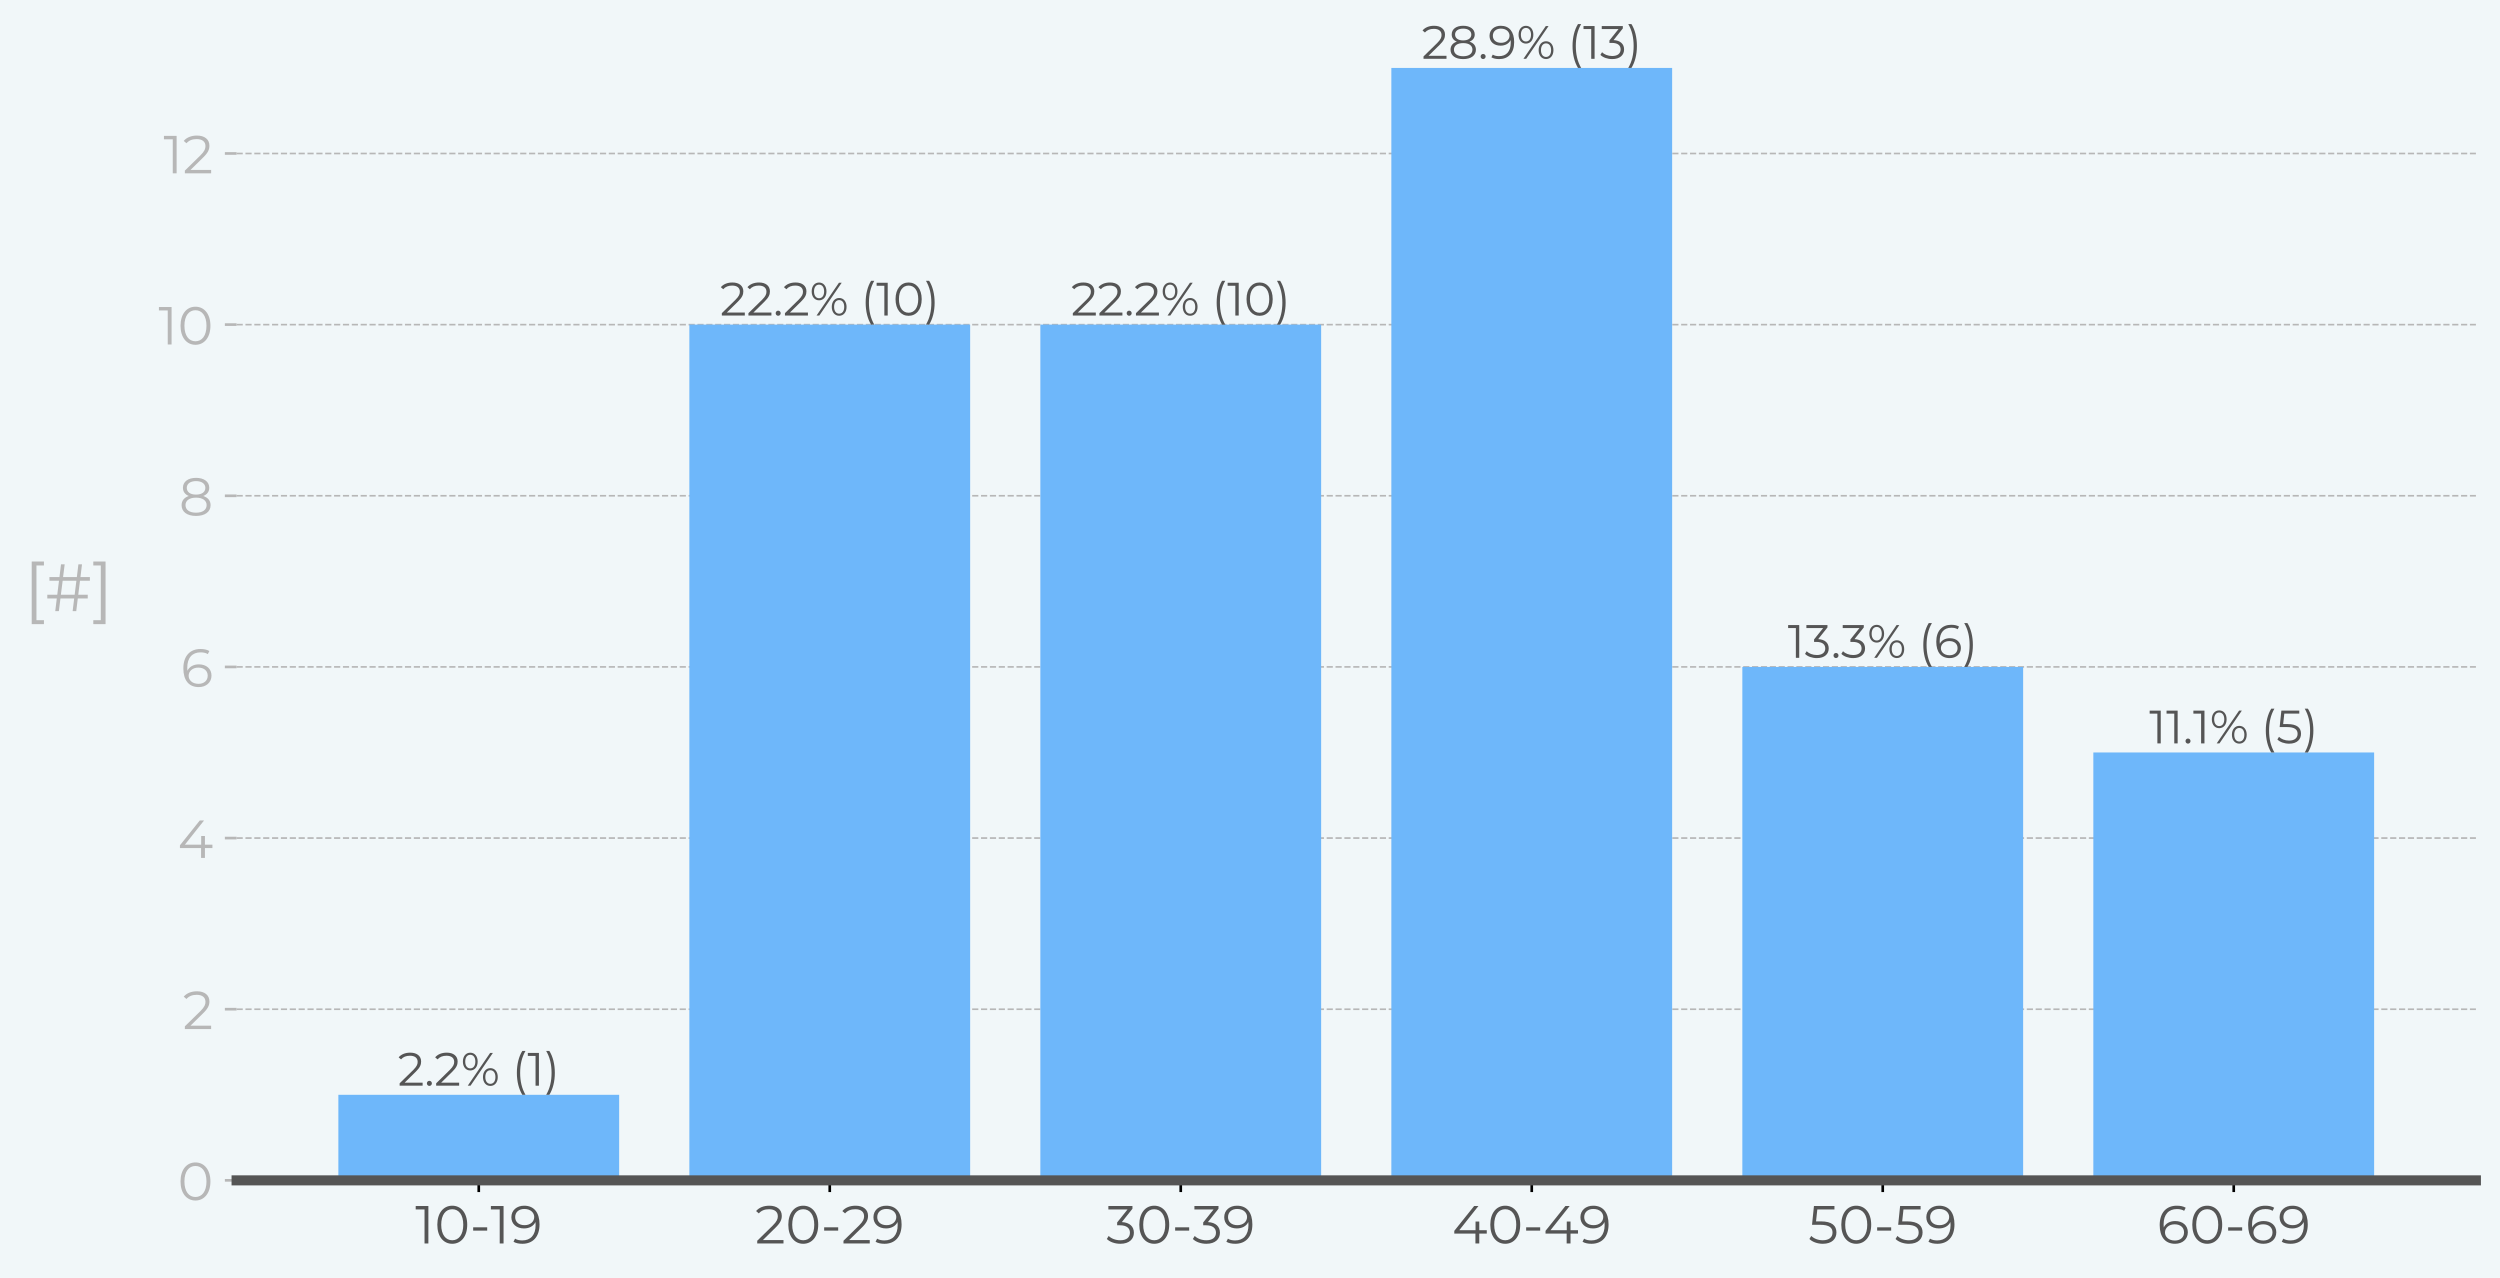
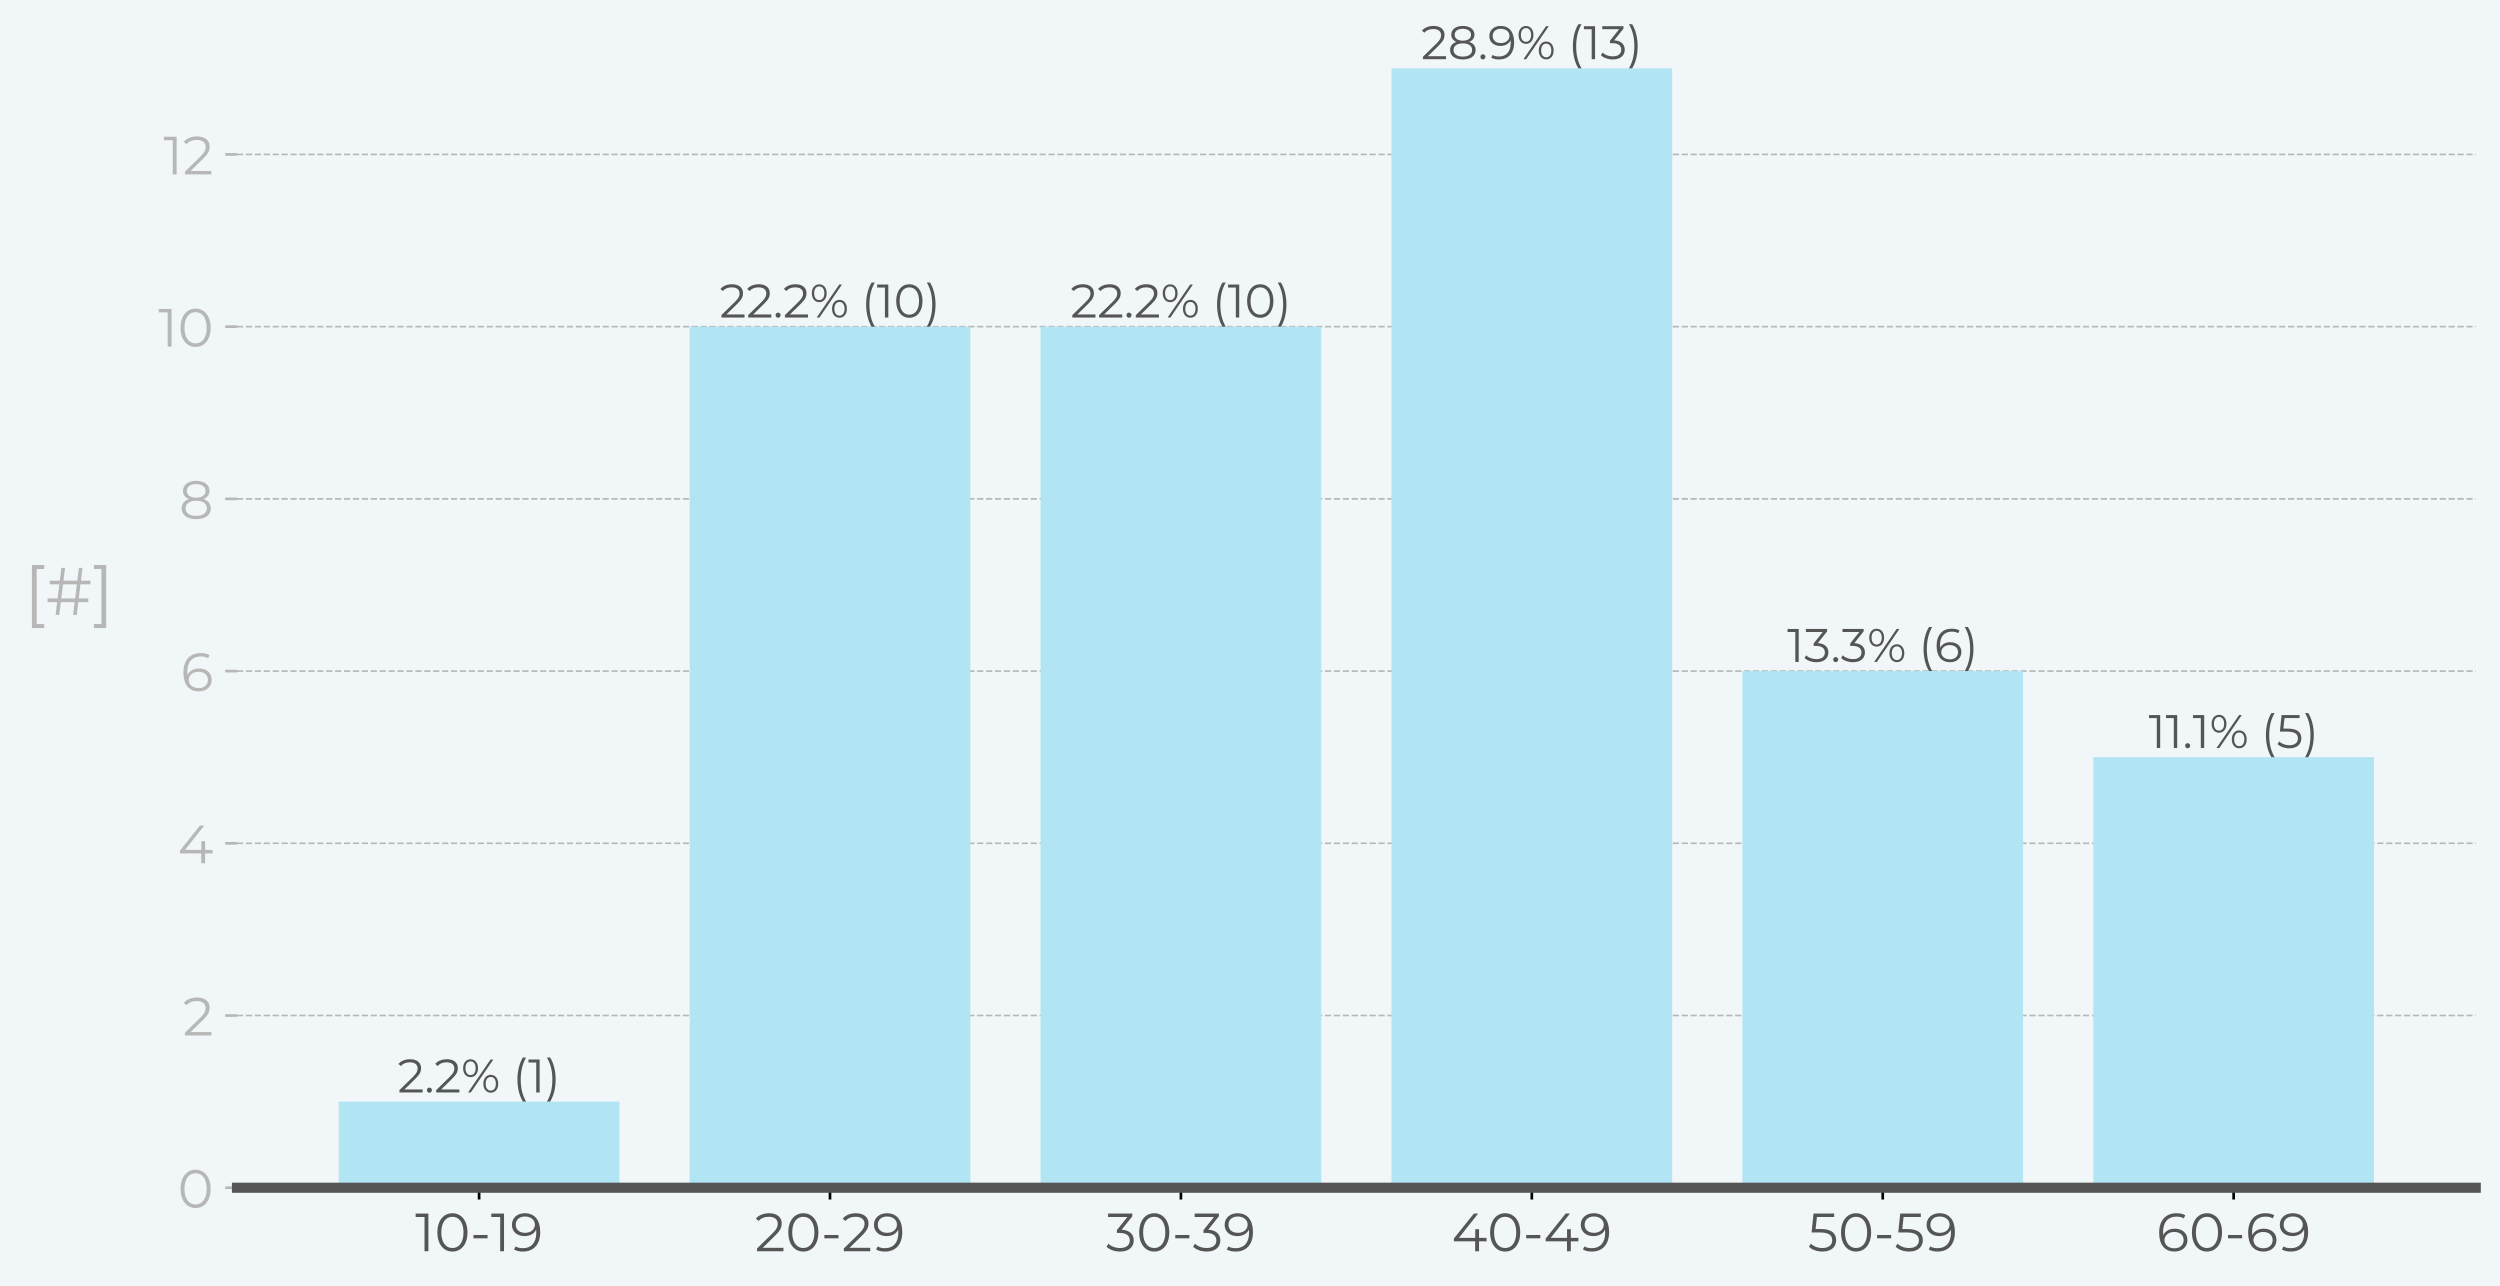
- <svg xmlns="http://www.w3.org/2000/svg" xmlns:xlink="http://www.w3.org/1999/xlink" width="747.539pt" height="382.123pt" viewBox="0 0 747.539 382.123" version="1.1">
+ <svg xmlns="http://www.w3.org/2000/svg" xmlns:xlink="http://www.w3.org/1999/xlink" width="742.895pt" height="382.123pt" viewBox="0 0 742.895 382.123" version="1.1">
  <defs>
    <style type="text/css">*{stroke-linejoin: round; stroke-linecap: butt}</style>
  </defs>
  <g id="figure_1">
    <g id="patch_1">
-       <path d="M 0 382.123  L 747.539 382.123  L 747.539 0  L 0 0  z " style="fill: #f1f7f9" />
+       <path d="M 0 382.123  L 742.895 382.123  L 742.895 0  L 0 0  z " style="fill: #f1f7f9" />
    </g>
    <g id="axes_1">
      <g id="patch_2">
-         <path d="M 70.739 352.945  L 740.339 352.945  L 740.339 20.305  L 70.739 20.305  z " style="fill: #f1f7f9" />
+         <path d="M 70.415 352.945  L 735.695 352.945  L 735.695 20.305  L 70.415 20.305  z " style="fill: #f1f7f9" />
      </g>
      <g id="matplotlib.axis_1">
        <g id="xtick_1">
          <g id="line2d_1">
            <defs>
-               <path id="m349f2c26a5" d="M 0 0  L 0 3.5  " style="stroke: #000000; stroke-width: 0.8" />
+               <path id="m355b41e969" d="M 0 0  L 0 3.5  " style="stroke: #000000; stroke-width: 0.8" />
            </defs>
            <g>
-               <use xlink:href="#m349f2c26a5" x="143.156" y="352.945" style="stroke: #000000; stroke-width: 0.8" />
+               <use xlink:href="#m355b41e969" x="142.365" y="352.945" style="stroke: #000000; stroke-width: 0.8" />
            </g>
          </g>
          <g id="text_1">
-             <g style="fill: #555555" transform="translate(124.1563 371.8178)scale(0.16 -0.16)">
+             <g style="fill: #555555" transform="translate(123.3651 371.8178)scale(0.16 -0.16)">
              <defs>
                <path id="Montserrat-Regular-31" d="M 58 4480  L 58 4070  L 1114 4070  L 1114 0  L 1574 0  L 1574 4480  L 58 4480  z " transform="scale(0.015625)" />
                <path id="Montserrat-Regular-30" d="M 2118 -38  C 3155 -38 3910 813 3910 2240  C 3910 3667 3155 4518 2118 4518  C 1082 4518 333 3667 333 2240  C 333 813 1082 -38 2118 -38  z M 2118 384  C 1338 384 800 1043 800 2240  C 800 3437 1338 4096 2118 4096  C 2899 4096 3437 3437 3437 2240  C 3437 1043 2899 384 2118 384  z " transform="scale(0.015625)" />
                <path id="Montserrat-Regular-2d" d="M 384 1536  L 2061 1536  L 2061 1933  L 384 1933  L 384 1536  z " transform="scale(0.015625)" />
                <path id="Montserrat-Regular-39" d="M 1728 4518  C 858 4518 198 3981 198 3142  C 198 2323 819 1798 1709 1798  C 2330 1798 2854 2074 3078 2566  C 3091 2432 3098 2304 3098 2202  C 3098 986 2477 365 1510 365  C 1178 365 870 422 640 576  L 454 205  C 736 32 1114 -38 1517 -38  C 2733 -38 3565 755 3565 2278  C 3565 3693 2918 4518 1728 4518  z M 1779 2189  C 1088 2189 653 2566 653 3155  C 653 3750 1101 4128 1747 4128  C 2522 4128 2931 3661 2931 3168  C 2931 2611 2464 2189 1779 2189  z " transform="scale(0.015625)" />
              </defs>
              <use xlink:href="#Montserrat-Regular-31" />
              <use xlink:href="#Montserrat-Regular-30" x="36.1" />
              <use xlink:href="#Montserrat-Regular-2d" x="102.3" />
              <use xlink:href="#Montserrat-Regular-31" x="140.5" />
              <use xlink:href="#Montserrat-Regular-39" x="176.6" />
            </g>
          </g>
        </g>
        <g id="xtick_2">
          <g id="line2d_2">
            <g>
-               <use xlink:href="#m349f2c26a5" x="248.109" y="352.945" style="stroke: #000000; stroke-width: 0.8" />
+               <use xlink:href="#m355b41e969" x="246.641" y="352.945" style="stroke: #000000; stroke-width: 0.8" />
            </g>
          </g>
          <g id="text_2">
-             <g style="fill: #555555" transform="translate(225.7968 371.8178)scale(0.16 -0.16)">
+             <g style="fill: #555555" transform="translate(224.3285 371.8178)scale(0.16 -0.16)">
              <defs>
                <path id="Montserrat-Regular-32" d="M 928 410  L 2451 1907  C 3053 2496 3187 2880 3187 3309  C 3187 4058 2611 4518 1702 4518  C 1018 4518 461 4288 115 3878  L 442 3597  C 736 3936 1139 4096 1664 4096  C 2349 4096 2714 3776 2714 3258  C 2714 2950 2618 2650 2112 2150  L 250 326  L 250 0  L 3392 0  L 3392 410  L 928 410  z " transform="scale(0.015625)" />
              </defs>
              <use xlink:href="#Montserrat-Regular-32" />
              <use xlink:href="#Montserrat-Regular-30" x="56.8" />
              <use xlink:href="#Montserrat-Regular-2d" x="123" />
              <use xlink:href="#Montserrat-Regular-32" x="161.2" />
              <use xlink:href="#Montserrat-Regular-39" x="218" />
            </g>
          </g>
        </g>
        <g id="xtick_3">
          <g id="line2d_3">
            <g>
-               <use xlink:href="#m349f2c26a5" x="353.062" y="352.945" style="stroke: #000000; stroke-width: 0.8" />
+               <use xlink:href="#m355b41e969" x="350.917" y="352.945" style="stroke: #000000; stroke-width: 0.8" />
            </g>
          </g>
          <g id="text_3">
-             <g style="fill: #555555" transform="translate(330.8123 371.8178)scale(0.16 -0.16)">
+             <g style="fill: #555555" transform="translate(328.6668 371.8178)scale(0.16 -0.16)">
              <defs>
                <path id="Montserrat-Regular-33" d="M 1856 2560  L 3123 4154  L 3123 4480  L 243 4480  L 243 4070  L 2534 4070  L 1293 2515  L 1293 2176  L 1613 2176  C 2445 2176 2822 1824 2822 1286  C 2822 730 2413 384 1670 384  C 1088 384 570 602 282 902  L 58 538  C 403 186 1024 -38 1670 -38  C 2752 -38 3296 538 3296 1286  C 3296 2003 2816 2509 1856 2560  z " transform="scale(0.015625)" />
              </defs>
              <use xlink:href="#Montserrat-Regular-33" />
              <use xlink:href="#Montserrat-Regular-30" x="56.4" />
              <use xlink:href="#Montserrat-Regular-2d" x="122.6" />
              <use xlink:href="#Montserrat-Regular-33" x="160.8" />
              <use xlink:href="#Montserrat-Regular-39" x="217.2" />
            </g>
          </g>
        </g>
        <g id="xtick_4">
          <g id="line2d_4">
            <g>
-               <use xlink:href="#m349f2c26a5" x="458.015" y="352.945" style="stroke: #000000; stroke-width: 0.8" />
+               <use xlink:href="#m355b41e969" x="455.193" y="352.945" style="stroke: #000000; stroke-width: 0.8" />
            </g>
          </g>
          <g id="text_4">
-             <g style="fill: #555555" transform="translate(434.2152 371.8178)scale(0.16 -0.16)">
+             <g style="fill: #555555" transform="translate(431.3927 371.8178)scale(0.16 -0.16)">
              <defs>
                <path id="Montserrat-Regular-34" d="M 4141 1587  L 3245 1587  L 3245 2624  L 2797 2624  L 2797 1587  L 851 1587  L 3142 4480  L 2630 4480  L 256 1510  L 256 1178  L 2784 1178  L 2784 0  L 3245 0  L 3245 1178  L 4141 1178  L 4141 1587  z " transform="scale(0.015625)" />
              </defs>
              <use xlink:href="#Montserrat-Regular-34" />
              <use xlink:href="#Montserrat-Regular-30" x="66.1" />
              <use xlink:href="#Montserrat-Regular-2d" x="132.3" />
              <use xlink:href="#Montserrat-Regular-34" x="170.5" />
              <use xlink:href="#Montserrat-Regular-39" x="236.6" />
            </g>
          </g>
        </g>
        <g id="xtick_5">
          <g id="line2d_5">
            <g>
-               <use xlink:href="#m349f2c26a5" x="562.968" y="352.945" style="stroke: #000000; stroke-width: 0.8" />
+               <use xlink:href="#m355b41e969" x="559.469" y="352.945" style="stroke: #000000; stroke-width: 0.8" />
            </g>
          </g>
          <g id="text_5">
-             <g style="fill: #555555" transform="translate(540.6882 371.8178)scale(0.16 -0.16)">
+             <g style="fill: #555555" transform="translate(537.1885 371.8178)scale(0.16 -0.16)">
              <defs>
                <path id="Montserrat-Regular-35" d="M 1510 2643  L 934 2643  L 1088 4070  L 3136 4070  L 3136 4480  L 685 4480  L 454 2234  L 1408 2234  C 2547 2234 2906 1875 2906 1299  C 2906 755 2502 384 1741 384  C 1165 384 653 602 365 902  L 141 538  C 486 186 1101 -38 1747 -38  C 2842 -38 3373 557 3373 1318  C 3373 2112 2861 2643 1510 2643  z " transform="scale(0.015625)" />
              </defs>
              <use xlink:href="#Montserrat-Regular-35" />
              <use xlink:href="#Montserrat-Regular-30" x="56.6" />
              <use xlink:href="#Montserrat-Regular-2d" x="122.8" />
              <use xlink:href="#Montserrat-Regular-35" x="161" />
              <use xlink:href="#Montserrat-Regular-39" x="217.6" />
            </g>
          </g>
        </g>
        <g id="xtick_6">
          <g id="line2d_6">
            <g>
-               <use xlink:href="#m349f2c26a5" x="667.921" y="352.945" style="stroke: #000000; stroke-width: 0.8" />
+               <use xlink:href="#m355b41e969" x="663.744" y="352.945" style="stroke: #000000; stroke-width: 0.8" />
            </g>
          </g>
          <g id="text_6">
-             <g style="fill: #555555" transform="translate(644.9512 371.8178)scale(0.16 -0.16)">
+             <g style="fill: #555555" transform="translate(640.7744 371.8178)scale(0.16 -0.16)">
              <defs>
                <path id="Montserrat-Regular-36" d="M 2189 2682  C 1568 2682 1043 2406 819 1914  C 806 2048 800 2176 800 2278  C 800 3494 1421 4115 2387 4115  C 2720 4115 3027 4058 3258 3904  L 3443 4275  C 3162 4448 2784 4518 2381 4518  C 1165 4518 333 3725 333 2202  C 333 787 979 -38 2170 -38  C 3040 -38 3699 499 3699 1338  C 3699 2157 3078 2682 2189 2682  z M 2150 352  C 1376 352 966 819 966 1312  C 966 1869 1434 2291 2118 2291  C 2810 2291 3245 1914 3245 1325  C 3245 730 2797 352 2150 352  z " transform="scale(0.015625)" />
              </defs>
              <use xlink:href="#Montserrat-Regular-36" />
              <use xlink:href="#Montserrat-Regular-30" x="60.9" />
              <use xlink:href="#Montserrat-Regular-2d" x="127.1" />
              <use xlink:href="#Montserrat-Regular-36" x="165.3" />
              <use xlink:href="#Montserrat-Regular-39" x="226.2" />
            </g>
          </g>
        </g>
      </g>
      <g id="matplotlib.axis_2">
        <g id="ytick_1">
          <g id="line2d_7">
-             <path d="M 70.739 352.945  L 740.339 352.945  " clip-path="url(#p6c3ada5a28)" style="fill: none; stroke-dasharray: 1.85,0.8; stroke-dashoffset: 0; stroke: #b7b7b7; stroke-width: 0.5" />
+             <path d="M 70.415 352.945  L 735.695 352.945  " clip-path="url(#p1ce0308898)" style="fill: none; stroke-dasharray: 1.85,0.8; stroke-dashoffset: 0; stroke: #b7b7b7; stroke-width: 0.5" />
          </g>
          <g id="line2d_8">
            <defs>
-               <path id="ma777ca2f01" d="M 0 0  L -3.5 0  " style="stroke: #b7b7b7; stroke-width: 0.8" />
+               <path id="m60ea55e993" d="M 0 0  L -3.5 0  " style="stroke: #b7b7b7; stroke-width: 0.8" />
            </defs>
            <g>
-               <use xlink:href="#ma777ca2f01" x="70.739" y="352.945" style="fill: #b7b7b7; stroke: #b7b7b7; stroke-width: 0.8" />
+               <use xlink:href="#m60ea55e993" x="70.415" y="352.945" style="fill: #b7b7b7; stroke: #b7b7b7; stroke-width: 0.8" />
            </g>
          </g>
          <g id="text_7">
-             <g style="fill: #b7b7b7" transform="translate(53.14625 358.8816)scale(0.16 -0.16)">
+             <g style="fill: #b7b7b7" transform="translate(52.82225 358.8816)scale(0.16 -0.16)">
              <use xlink:href="#Montserrat-Regular-30" />
            </g>
          </g>
        </g>
        <g id="ytick_2">
          <g id="line2d_9">
-             <path d="M 70.739 301.77  L 740.339 301.77  " clip-path="url(#p6c3ada5a28)" style="fill: none; stroke-dasharray: 1.85,0.8; stroke-dashoffset: 0; stroke: #b7b7b7; stroke-width: 0.5" />
+             <path d="M 70.415 301.77  L 735.695 301.77  " clip-path="url(#p1ce0308898)" style="fill: none; stroke-dasharray: 1.85,0.8; stroke-dashoffset: 0; stroke: #b7b7b7; stroke-width: 0.5" />
          </g>
          <g id="line2d_10">
            <g>
-               <use xlink:href="#ma777ca2f01" x="70.739" y="301.77" style="fill: #b7b7b7; stroke: #b7b7b7; stroke-width: 0.8" />
+               <use xlink:href="#m60ea55e993" x="70.415" y="301.77" style="fill: #b7b7b7; stroke: #b7b7b7; stroke-width: 0.8" />
            </g>
          </g>
          <g id="text_8">
-             <g style="fill: #b7b7b7" transform="translate(54.65125 307.7062)scale(0.16 -0.16)">
+             <g style="fill: #b7b7b7" transform="translate(54.32725 307.7062)scale(0.16 -0.16)">
              <use xlink:href="#Montserrat-Regular-32" />
            </g>
          </g>
        </g>
        <g id="ytick_3">
          <g id="line2d_11">
-             <path d="M 70.739 250.595  L 740.339 250.595  " clip-path="url(#p6c3ada5a28)" style="fill: none; stroke-dasharray: 1.85,0.8; stroke-dashoffset: 0; stroke: #b7b7b7; stroke-width: 0.5" />
+             <path d="M 70.415 250.595  L 735.695 250.595  " clip-path="url(#p1ce0308898)" style="fill: none; stroke-dasharray: 1.85,0.8; stroke-dashoffset: 0; stroke: #b7b7b7; stroke-width: 0.5" />
          </g>
          <g id="line2d_12">
            <g>
-               <use xlink:href="#ma777ca2f01" x="70.739" y="250.595" style="fill: #b7b7b7; stroke: #b7b7b7; stroke-width: 0.8" />
+               <use xlink:href="#m60ea55e993" x="70.415" y="250.595" style="fill: #b7b7b7; stroke: #b7b7b7; stroke-width: 0.8" />
            </g>
          </g>
          <g id="text_9">
-             <g style="fill: #b7b7b7" transform="translate(53.16375 256.5308)scale(0.16 -0.16)">
+             <g style="fill: #b7b7b7" transform="translate(52.83975 256.5308)scale(0.16 -0.16)">
              <use xlink:href="#Montserrat-Regular-34" />
            </g>
          </g>
        </g>
        <g id="ytick_4">
          <g id="line2d_13">
-             <path d="M 70.739 199.419  L 740.339 199.419  " clip-path="url(#p6c3ada5a28)" style="fill: none; stroke-dasharray: 1.85,0.8; stroke-dashoffset: 0; stroke: #b7b7b7; stroke-width: 0.5" />
+             <path d="M 70.415 199.419  L 735.695 199.419  " clip-path="url(#p1ce0308898)" style="fill: none; stroke-dasharray: 1.85,0.8; stroke-dashoffset: 0; stroke: #b7b7b7; stroke-width: 0.5" />
          </g>
          <g id="line2d_14">
            <g>
-               <use xlink:href="#ma777ca2f01" x="70.739" y="199.419" style="fill: #b7b7b7; stroke: #b7b7b7; stroke-width: 0.8" />
+               <use xlink:href="#m60ea55e993" x="70.415" y="199.419" style="fill: #b7b7b7; stroke: #b7b7b7; stroke-width: 0.8" />
            </g>
          </g>
          <g id="text_10">
-             <g style="fill: #b7b7b7" transform="translate(53.99375 205.3554)scale(0.16 -0.16)">
+             <g style="fill: #b7b7b7" transform="translate(53.66975 205.3554)scale(0.16 -0.16)">
              <use xlink:href="#Montserrat-Regular-36" />
            </g>
          </g>
        </g>
        <g id="ytick_5">
          <g id="line2d_15">
-             <path d="M 70.739 148.244  L 740.339 148.244  " clip-path="url(#p6c3ada5a28)" style="fill: none; stroke-dasharray: 1.85,0.8; stroke-dashoffset: 0; stroke: #b7b7b7; stroke-width: 0.5" />
+             <path d="M 70.415 148.244  L 735.695 148.244  " clip-path="url(#p1ce0308898)" style="fill: none; stroke-dasharray: 1.85,0.8; stroke-dashoffset: 0; stroke: #b7b7b7; stroke-width: 0.5" />
          </g>
          <g id="line2d_16">
            <g>
-               <use xlink:href="#ma777ca2f01" x="70.739" y="148.244" style="fill: #b7b7b7; stroke: #b7b7b7; stroke-width: 0.8" />
+               <use xlink:href="#m60ea55e993" x="70.415" y="148.244" style="fill: #b7b7b7; stroke: #b7b7b7; stroke-width: 0.8" />
            </g>
          </g>
          <g id="text_11">
-             <g style="fill: #b7b7b7" transform="translate(53.53125 154.18)scale(0.16 -0.16)">
+             <g style="fill: #b7b7b7" transform="translate(53.20725 154.18)scale(0.16 -0.16)">
              <defs>
                <path id="Montserrat-Regular-38" d="M 2899 2349  C 3360 2528 3616 2867 3616 3334  C 3616 4064 2982 4518 2035 4518  C 1088 4518 467 4064 467 3334  C 467 2867 717 2528 1171 2349  C 614 2163 307 1786 307 1248  C 307 454 960 -38 2035 -38  C 3104 -38 3776 454 3776 1248  C 3776 1779 3462 2163 2899 2349  z M 928 3322  C 928 3821 1357 4128 2035 4128  C 2707 4128 3149 3821 3149 3315  C 3149 2829 2733 2515 2035 2515  C 1338 2515 928 2829 928 3322  z M 2035 352  C 1242 352 774 698 774 1254  C 774 1805 1242 2150 2035 2150  C 2829 2150 3302 1805 3302 1254  C 3302 698 2829 352 2035 352  z " transform="scale(0.015625)" />
              </defs>
              <use xlink:href="#Montserrat-Regular-38" />
            </g>
          </g>
        </g>
        <g id="ytick_6">
          <g id="line2d_17">
-             <path d="M 70.739 97.068  L 740.339 97.068  " clip-path="url(#p6c3ada5a28)" style="fill: none; stroke-dasharray: 1.85,0.8; stroke-dashoffset: 0; stroke: #b7b7b7; stroke-width: 0.5" />
+             <path d="M 70.415 97.068  L 735.695 97.068  " clip-path="url(#p1ce0308898)" style="fill: none; stroke-dasharray: 1.85,0.8; stroke-dashoffset: 0; stroke: #b7b7b7; stroke-width: 0.5" />
          </g>
          <g id="line2d_18">
            <g>
-               <use xlink:href="#ma777ca2f01" x="70.739" y="97.068" style="fill: #b7b7b7; stroke: #b7b7b7; stroke-width: 0.8" />
+               <use xlink:href="#m60ea55e993" x="70.415" y="97.068" style="fill: #b7b7b7; stroke: #b7b7b7; stroke-width: 0.8" />
            </g>
          </g>
          <g id="text_12">
-             <g style="fill: #b7b7b7" transform="translate(47.37125 103.0046)scale(0.16 -0.16)">
+             <g style="fill: #b7b7b7" transform="translate(47.04725 103.0046)scale(0.16 -0.16)">
              <use xlink:href="#Montserrat-Regular-31" />
              <use xlink:href="#Montserrat-Regular-30" x="36.1" />
            </g>
          </g>
        </g>
        <g id="ytick_7">
          <g id="line2d_19">
-             <path d="M 70.739 45.893  L 740.339 45.893  " clip-path="url(#p6c3ada5a28)" style="fill: none; stroke-dasharray: 1.85,0.8; stroke-dashoffset: 0; stroke: #b7b7b7; stroke-width: 0.5" />
+             <path d="M 70.415 45.893  L 735.695 45.893  " clip-path="url(#p1ce0308898)" style="fill: none; stroke-dasharray: 1.85,0.8; stroke-dashoffset: 0; stroke: #b7b7b7; stroke-width: 0.5" />
          </g>
          <g id="line2d_20">
            <g>
-               <use xlink:href="#ma777ca2f01" x="70.739" y="45.893" style="fill: #b7b7b7; stroke: #b7b7b7; stroke-width: 0.8" />
+               <use xlink:href="#m60ea55e993" x="70.415" y="45.893" style="fill: #b7b7b7; stroke: #b7b7b7; stroke-width: 0.8" />
            </g>
          </g>
          <g id="text_13">
-             <g style="fill: #b7b7b7" transform="translate(48.87625 51.82926)scale(0.16 -0.16)">
+             <g style="fill: #b7b7b7" transform="translate(48.55225 51.82926)scale(0.16 -0.16)">
              <use xlink:href="#Montserrat-Regular-31" />
              <use xlink:href="#Montserrat-Regular-32" x="36.1" />
            </g>
          </g>
        </g>
        <g id="text_14">
          <g style="fill: #b7b7b7" transform="translate(7.2 182.7441)scale(0.2 -0.2)">
            <defs>
              <path id="Montserrat-Regular-5b" d="M 730 -1242  L 1901 -1242  L 1901 -864  L 1184 -864  L 1184 4371  L 1901 4371  L 1901 4749  L 730 4749  L 730 -1242  z " transform="scale(0.015625)" />
              <path id="Montserrat-Regular-23" d="M 4262 2912  L 4262 3264  L 3360 3264  L 3507 4480  L 3162 4480  L 3014 3264  L 1696 3264  L 1850 4480  L 1498 4480  L 1350 3264  L 390 3264  L 390 2912  L 1306 2912  L 1139 1568  L 186 1568  L 186 1216  L 1094 1216  L 947 0  L 1293 0  L 1446 1216  L 2758 1216  L 2611 0  L 2957 0  L 3104 1216  L 4058 1216  L 4058 1568  L 3149 1568  L 3315 2912  L 4262 2912  z M 2803 1568  L 1485 1568  L 1658 2912  L 2970 2912  L 2803 1568  z " transform="scale(0.015625)" />
              <path id="Montserrat-Regular-5d" d="M 1306 -1242  L 1306 4749  L 134 4749  L 134 4371  L 851 4371  L 851 -864  L 134 -864  L 134 -1242  L 1306 -1242  z " transform="scale(0.015625)" />
            </defs>
            <use xlink:href="#Montserrat-Regular-5b" />
            <use xlink:href="#Montserrat-Regular-23" x="31.8" />
            <use xlink:href="#Montserrat-Regular-5d" x="101.4" />
          </g>
        </g>
      </g>
      <g id="patch_3">
-         <path d="M 101.175 352.945  L 185.137 352.945  L 185.137 327.358  L 101.175 327.358  z " clip-path="url(#p6c3ada5a28)" style="fill: #6eb7fa" />
+         <path d="M 100.655 352.945  L 184.075 352.945  L 184.075 327.358  L 100.655 327.358  z " clip-path="url(#p1ce0308898)" style="fill: #b1e5f4" />
      </g>
      <g id="patch_4">
-         <path d="M 206.128 352.945  L 290.09 352.945  L 290.09 97.068  L 206.128 97.068  z " clip-path="url(#p6c3ada5a28)" style="fill: #6eb7fa" />
+         <path d="M 204.931 352.945  L 288.351 352.945  L 288.351 97.068  L 204.931 97.068  z " clip-path="url(#p1ce0308898)" style="fill: #b1e5f4" />
      </g>
      <g id="patch_5">
-         <path d="M 311.081 352.945  L 395.043 352.945  L 395.043 97.068  L 311.081 97.068  z " clip-path="url(#p6c3ada5a28)" style="fill: #6eb7fa" />
+         <path d="M 309.206 352.945  L 392.627 352.945  L 392.627 97.068  L 309.206 97.068  z " clip-path="url(#p1ce0308898)" style="fill: #b1e5f4" />
      </g>
      <g id="patch_6">
-         <path d="M 416.034 352.945  L 499.996 352.945  L 499.996 20.305  L 416.034 20.305  z " clip-path="url(#p6c3ada5a28)" style="fill: #6eb7fa" />
+         <path d="M 413.482 352.945  L 496.903 352.945  L 496.903 20.305  L 413.482 20.305  z " clip-path="url(#p1ce0308898)" style="fill: #b1e5f4" />
      </g>
      <g id="patch_7">
-         <path d="M 520.987 352.945  L 604.949 352.945  L 604.949 199.419  L 520.987 199.419  z " clip-path="url(#p6c3ada5a28)" style="fill: #6eb7fa" />
+         <path d="M 517.758 352.945  L 601.179 352.945  L 601.179 199.419  L 517.758 199.419  z " clip-path="url(#p1ce0308898)" style="fill: #b1e5f4" />
      </g>
      <g id="patch_8">
-         <path d="M 625.94 352.945  L 709.902 352.945  L 709.902 225.007  L 625.94 225.007  z " clip-path="url(#p6c3ada5a28)" style="fill: #6eb7fa" />
+         <path d="M 622.034 352.945  L 705.455 352.945  L 705.455 225.007  L 622.034 225.007  z " clip-path="url(#p1ce0308898)" style="fill: #b1e5f4" />
      </g>
      <g id="text_15">
-         <g style="fill: #555555" transform="translate(118.9494 324.6407)scale(0.14 -0.14)">
+         <g style="fill: #555555" transform="translate(118.1582 324.6407)scale(0.14 -0.14)">
          <defs>
            <path id="Montserrat-Regular-2e" d="M 678 -32  C 864 -32 1024 122 1024 320  C 1024 518 864 666 678 666  C 493 666 339 518 339 320  C 339 122 493 -32 678 -32  z " transform="scale(0.015625)" />
            <path id="Montserrat-Regular-25" d="M 1280 2080  C 1875 2080 2291 2560 2291 3296  C 2291 4032 1875 4512 1280 4512  C 678 4512 269 4026 269 3296  C 269 2566 678 2080 1280 2080  z M 934 0  L 1312 0  L 4371 4480  L 3994 4480  L 934 0  z M 1280 2368  C 858 2368 589 2720 589 3296  C 589 3872 858 4224 1280 4224  C 1696 4224 1971 3878 1971 3296  C 1971 2714 1696 2368 1280 2368  z M 4026 -32  C 4627 -32 5037 454 5037 1184  C 5037 1914 4627 2400 4026 2400  C 3430 2400 3014 1914 3014 1184  C 3014 454 3430 -32 4026 -32  z M 4026 256  C 3610 256 3334 602 3334 1184  C 3334 1766 3610 2112 4026 2112  C 4448 2112 4717 1760 4717 1184  C 4717 608 4448 256 4026 256  z " transform="scale(0.015625)" />
            <path id="Montserrat-Regular-20" transform="scale(0.015625)" />
            <path id="Montserrat-Regular-28" d="M 1408 -1242  L 1843 -1242  C 1338 -365 1114 614 1114 1754  C 1114 2893 1338 3872 1843 4749  L 1408 4749  C 934 3987 666 2931 666 1754  C 666 576 934 -467 1408 -1242  z " transform="scale(0.015625)" />
            <path id="Montserrat-Regular-29" d="M 691 -1242  C 1171 -467 1440 576 1440 1754  C 1440 2931 1171 3987 691 4749  L 256 4749  C 768 3872 992 2893 992 1754  C 992 614 768 -365 256 -1242  L 691 -1242  z " transform="scale(0.015625)" />
          </defs>
          <use xlink:href="#Montserrat-Regular-32" />
          <use xlink:href="#Montserrat-Regular-2e" x="56.8" />
          <use xlink:href="#Montserrat-Regular-32" x="78" />
          <use xlink:href="#Montserrat-Regular-25" x="134.8" />
          <use xlink:href="#Montserrat-Regular-20" x="217.7" />
          <use xlink:href="#Montserrat-Regular-28" x="243.9" />
          <use xlink:href="#Montserrat-Regular-31" x="276.8" />
          <use xlink:href="#Montserrat-Regular-29" x="312.9" />
        </g>
      </g>
      <g id="text_16">
-         <g style="fill: #555555" transform="translate(215.2924 94.35151)scale(0.14 -0.14)">
+         <g style="fill: #555555" transform="translate(213.8241 94.35151)scale(0.14 -0.14)">
          <use xlink:href="#Montserrat-Regular-32" />
          <use xlink:href="#Montserrat-Regular-32" x="56.8" />
          <use xlink:href="#Montserrat-Regular-2e" x="113.6" />
          <use xlink:href="#Montserrat-Regular-32" x="134.8" />
          <use xlink:href="#Montserrat-Regular-25" x="191.6" />
          <use xlink:href="#Montserrat-Regular-20" x="274.5" />
          <use xlink:href="#Montserrat-Regular-28" x="300.7" />
          <use xlink:href="#Montserrat-Regular-31" x="333.6" />
          <use xlink:href="#Montserrat-Regular-30" x="369.7" />
          <use xlink:href="#Montserrat-Regular-29" x="435.9" />
        </g>
      </g>
      <g id="text_17">
-         <g style="fill: #555555" transform="translate(320.2454 94.35151)scale(0.14 -0.14)">
+         <g style="fill: #555555" transform="translate(318.0999 94.35151)scale(0.14 -0.14)">
          <use xlink:href="#Montserrat-Regular-32" />
          <use xlink:href="#Montserrat-Regular-32" x="56.8" />
          <use xlink:href="#Montserrat-Regular-2e" x="113.6" />
          <use xlink:href="#Montserrat-Regular-32" x="134.8" />
          <use xlink:href="#Montserrat-Regular-25" x="191.6" />
          <use xlink:href="#Montserrat-Regular-20" x="274.5" />
          <use xlink:href="#Montserrat-Regular-28" x="300.7" />
          <use xlink:href="#Montserrat-Regular-31" x="333.6" />
          <use xlink:href="#Montserrat-Regular-30" x="369.7" />
          <use xlink:href="#Montserrat-Regular-29" x="435.9" />
        </g>
      </g>
      <g id="text_18">
-         <g style="fill: #555555" transform="translate(425.1065 17.58844)scale(0.14 -0.14)">
+         <g style="fill: #555555" transform="translate(422.2839 17.58844)scale(0.14 -0.14)">
          <use xlink:href="#Montserrat-Regular-32" />
          <use xlink:href="#Montserrat-Regular-38" x="56.8" />
          <use xlink:href="#Montserrat-Regular-2e" x="120.6" />
          <use xlink:href="#Montserrat-Regular-39" x="141.8" />
          <use xlink:href="#Montserrat-Regular-25" x="202.7" />
          <use xlink:href="#Montserrat-Regular-20" x="285.6" />
          <use xlink:href="#Montserrat-Regular-28" x="311.8" />
          <use xlink:href="#Montserrat-Regular-31" x="344.7" />
          <use xlink:href="#Montserrat-Regular-33" x="380.8" />
          <use xlink:href="#Montserrat-Regular-29" x="437.2" />
        </g>
      </g>
      <g id="text_19">
-         <g style="fill: #555555" transform="translate(534.5526 196.7023)scale(0.14 -0.14)">
+         <g style="fill: #555555" transform="translate(531.0529 196.7023)scale(0.14 -0.14)">
          <use xlink:href="#Montserrat-Regular-31" />
          <use xlink:href="#Montserrat-Regular-33" x="36.1" />
          <use xlink:href="#Montserrat-Regular-2e" x="92.5" />
          <use xlink:href="#Montserrat-Regular-33" x="113.7" />
          <use xlink:href="#Montserrat-Regular-25" x="170.1" />
          <use xlink:href="#Montserrat-Regular-20" x="253" />
          <use xlink:href="#Montserrat-Regular-28" x="279.2" />
          <use xlink:href="#Montserrat-Regular-36" x="312.1" />
          <use xlink:href="#Montserrat-Regular-29" x="373" />
        </g>
      </g>
      <g id="text_20">
-         <g style="fill: #555555" transform="translate(642.6512 222.29)scale(0.14 -0.14)">
+         <g style="fill: #555555" transform="translate(638.4744 222.29)scale(0.14 -0.14)">
          <use xlink:href="#Montserrat-Regular-31" />
          <use xlink:href="#Montserrat-Regular-31" x="36.1" />
          <use xlink:href="#Montserrat-Regular-2e" x="72.2" />
          <use xlink:href="#Montserrat-Regular-31" x="93.4" />
          <use xlink:href="#Montserrat-Regular-25" x="129.5" />
          <use xlink:href="#Montserrat-Regular-20" x="212.4" />
          <use xlink:href="#Montserrat-Regular-28" x="238.6" />
          <use xlink:href="#Montserrat-Regular-35" x="271.5" />
          <use xlink:href="#Montserrat-Regular-29" x="328.1" />
        </g>
      </g>
      <g id="line2d_21">
-         <path d="M 70.739 352.945  L 740.339 352.945  " style="fill: none; stroke: #555555; stroke-width: 3; stroke-linecap: square" />
+         <path d="M 70.415 352.945  L 735.695 352.945  " style="fill: none; stroke: #555555; stroke-width: 3; stroke-linecap: square" />
      </g>
    </g>
  </g>
  <defs>
-     <clipPath id="p6c3ada5a28">
-       <rect x="70.739" y="20.305" width="669.6" height="332.64" />
+     <clipPath id="p1ce0308898">
+       <rect x="70.415" y="20.305" width="665.28" height="332.64" />
    </clipPath>
  </defs>
</svg>
